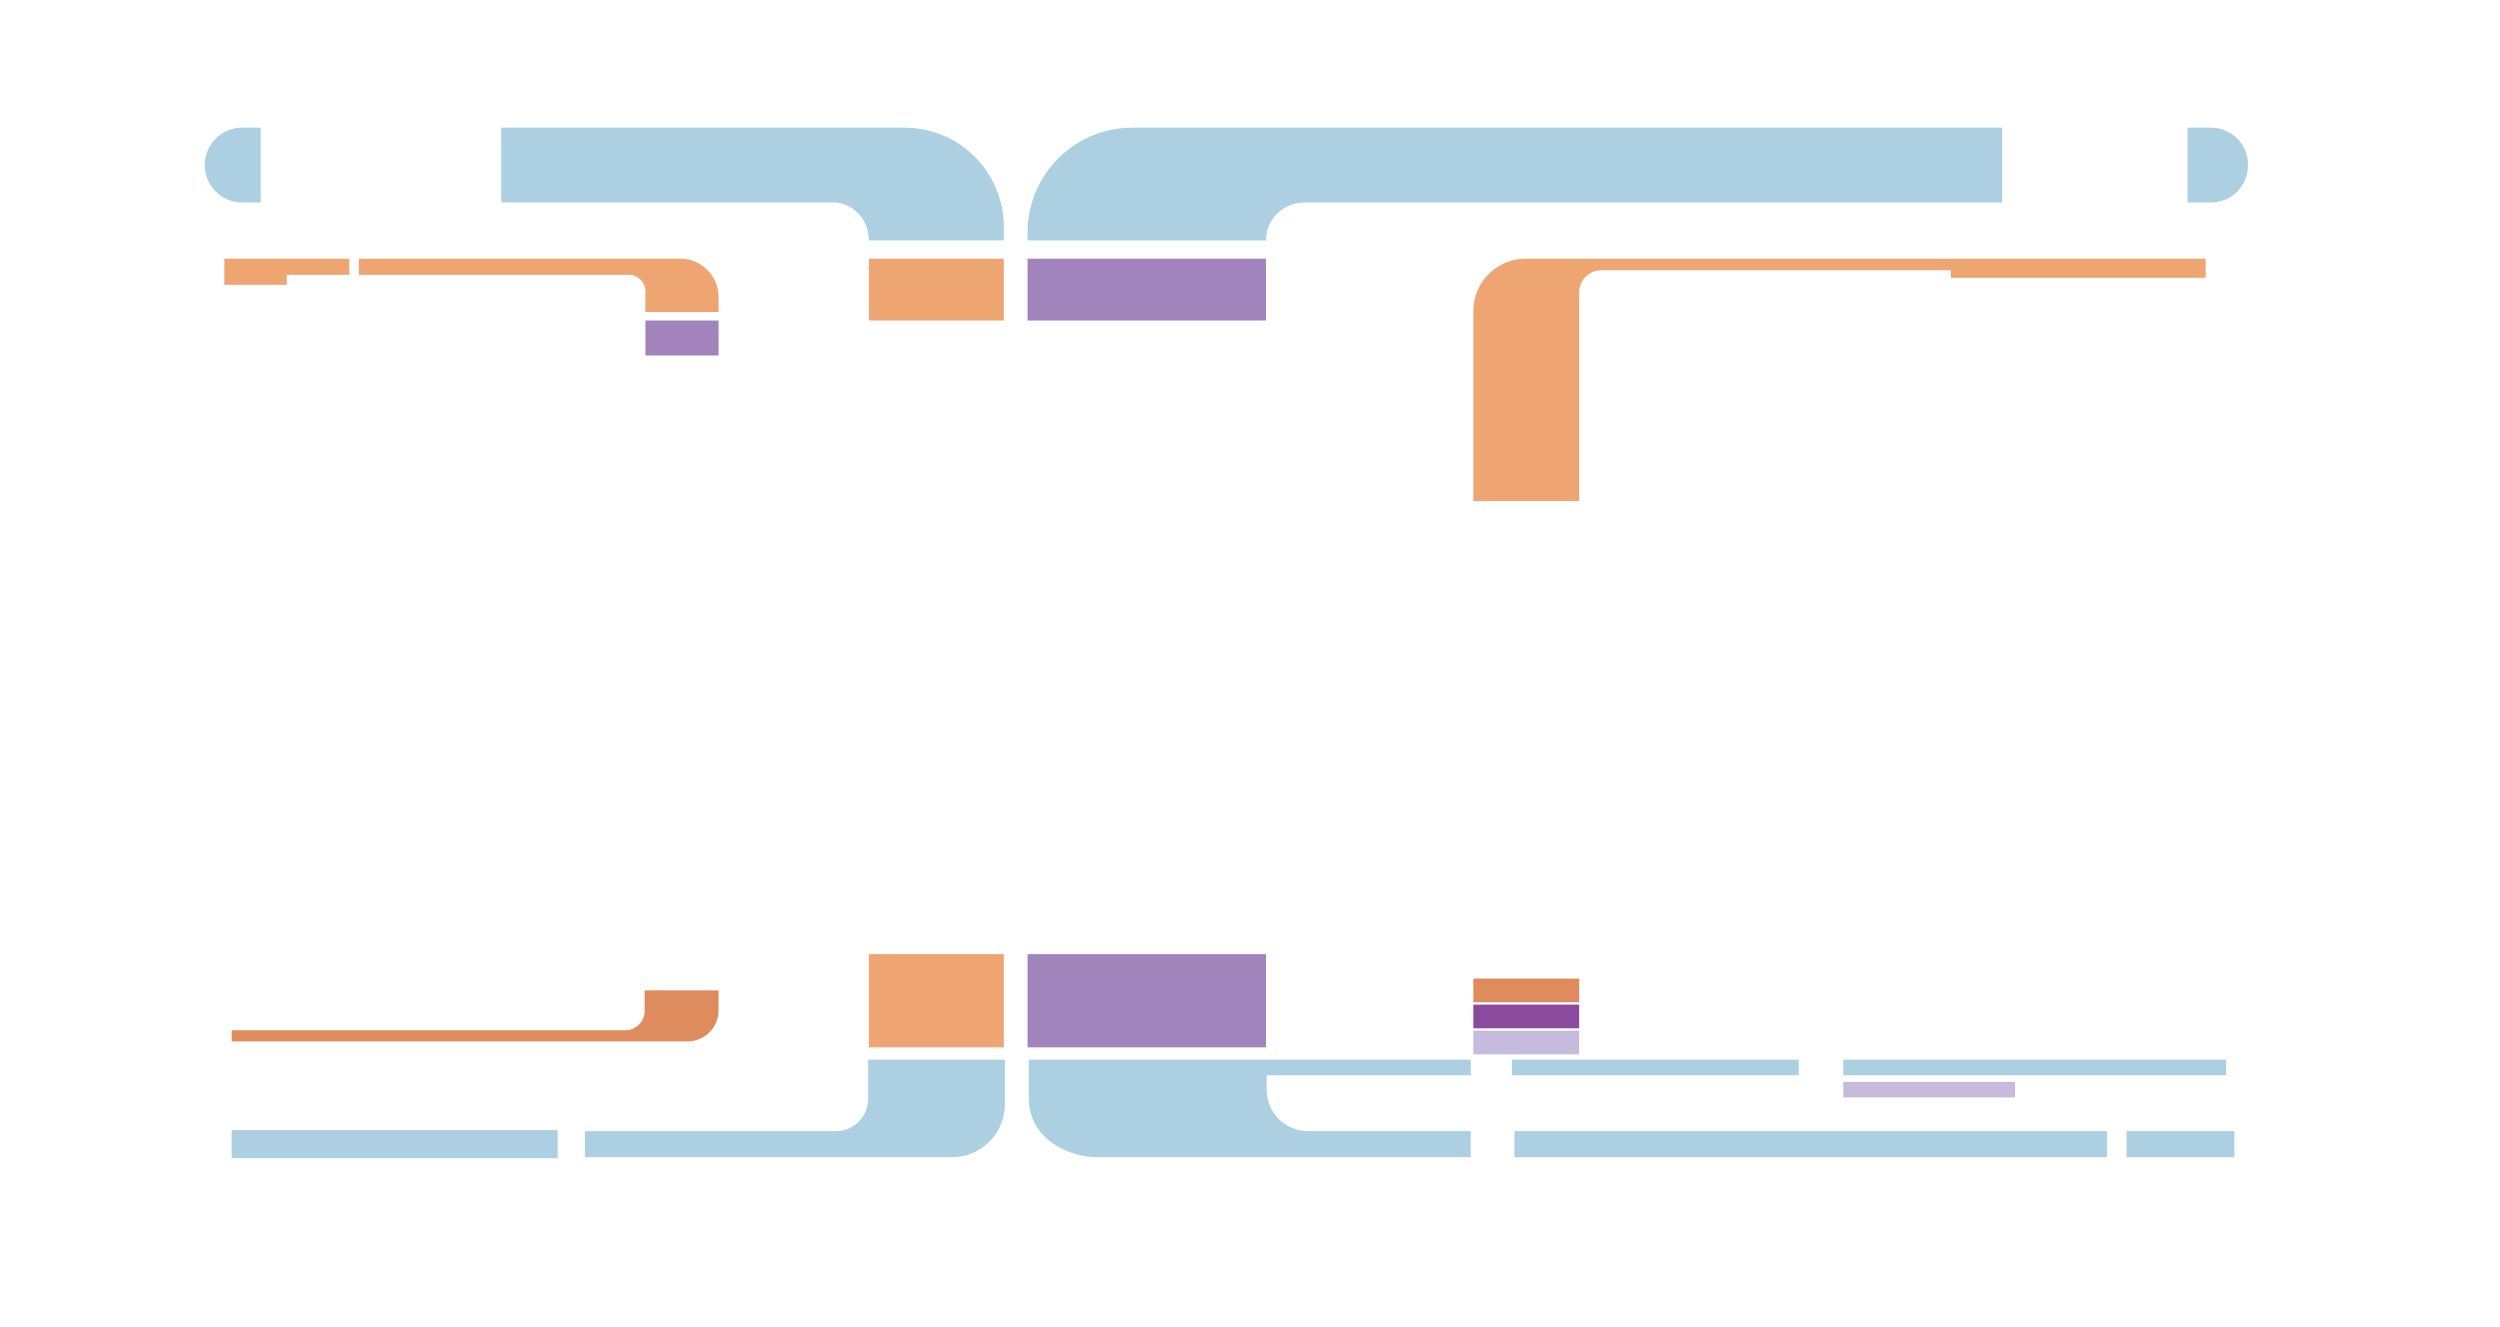
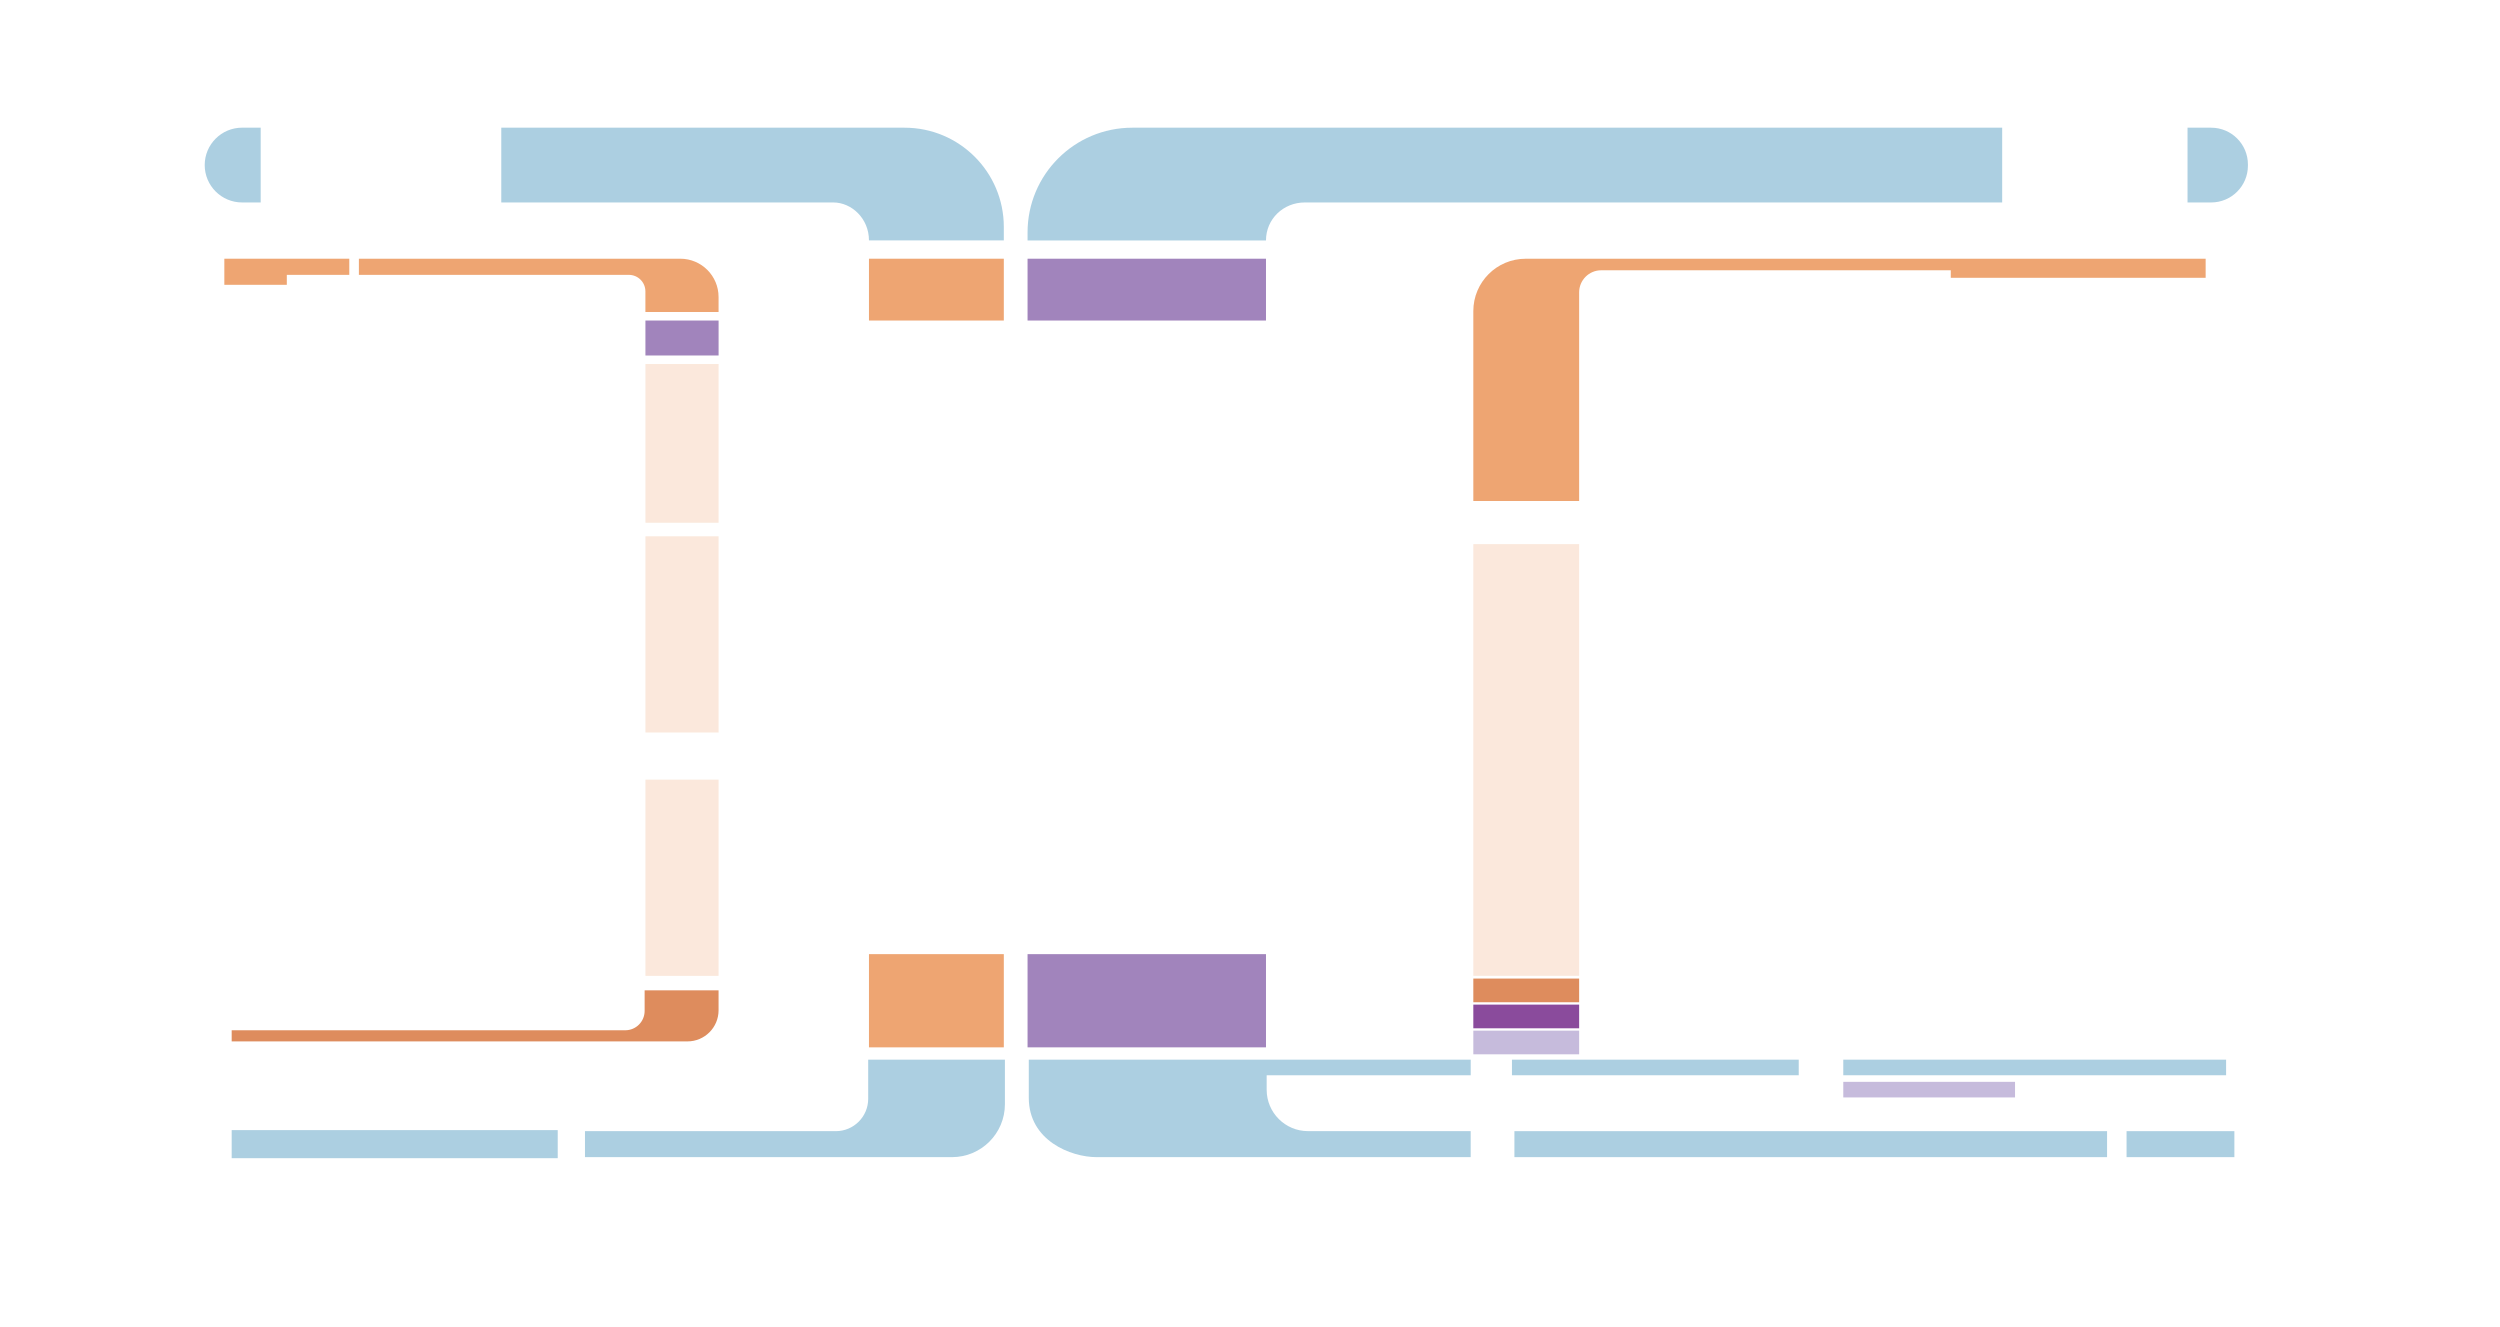
<svg xmlns="http://www.w3.org/2000/svg" viewBox="0 0 911.92 484" preserveAspectRatio="xMidYMid meet">
  <defs>
    <style>
      .st0 { fill: #a184bc; }
      .st1 { fill: #de8c5d; }
      .st2 { fill: #8a4b9c; }
      .st4 { fill: #c6bbdc; }
      .st6, .st7 { fill: #eea572; }
-       .st7 { display: none; opacity: .25; }
+       /* These were hidden construction-layer accents in the Illustrator
+          export. Keep their original 25% opacity, but render them as part of
+          the live framing so the full rail/sweep vocabulary is visible. */
+       .st7 { opacity: .25; }
      .st8 { fill: #accfe1; }
    </style>
  </defs>
  <g transform="translate(-6.54 -163.2)">
    <path class="st8" d="M736.87,209.78h-317.31c-21.1,0-38.2,17.1-38.2,38.2v2.93h86.97c0-7.82,6.34-13.86,14.16-13.86h254.38s0-27.27,0-27.27Z" />
    <path class="st8" d="M804.48,209.78h8.62c7.4,0,13.41,6.01,13.41,13.41v.45c0,7.4-6.01,13.41-13.41,13.41h-8.62v-27.27h0Z" />
    <rect class="st8" x="782.24" y="575.81" width="39.33" height="9.48" />
    <rect class="st8" x="558.95" y="575.81" width="216.18" height="9.48" />
    <rect class="st8" x="91.05" y="575.43" width="118.93" height="10.24" />
    <rect class="st8" x="558.05" y="549.73" width="104.61" height="5.69" />
    <rect class="st8" x="678.91" y="549.73" width="139.64" height="5.69" />
    <rect class="st4" x="678.91" y="557.82" width="62.65" height="5.69" />
    <path class="st8" d="M543,575.81v9.48h-136.43c-9.47,0-24.76-6.09-24.76-21.62v-13.94h161.2v5.69h-74.43v5.3c0,8.33,6.75,15.08,15.08,15.08h59.35Z" />
    <path class="st8" d="M189.39,209.78h147.11s0,0,0,0c20,0,36.2,16.21,36.2,36.2v4.92h-49.19c0-8.04-6.36-13.85-13.01-13.85h-121.11v-27.27Z" />
    <path class="st8" d="M94.85,209.78h6.78v27.27h-6.78c-7.53,0-13.64-6.11-13.64-13.64h0c0-7.53,6.11-13.64,13.64-13.64Z" />
    <path class="st8" d="M323.23,549.73v14.27c0,6.52-5.29,11.81-11.81,11.81h-91.5v9.48h133.87c10.66,0,19.31-8.64,19.31-19.31v-16.25h-49.87Z" />
    <rect class="st6" x="323.51" y="257.57" width="49.19" height="22.55" />
    <rect class="st6" x="323.51" y="511.24" width="49.19" height="34" />
    <rect class="st0" x="381.36" y="257.57" width="86.97" height="22.55" />
    <rect class="st0" x="381.36" y="511.24" width="86.97" height="34" />
    <g>
      <path class="st6" d="M543.96,345.95v-69.28c0-10.54,8.55-19.09,19.09-19.09h248.04v6.95h-92.97v-2.74h-127.51c-4.44,0-8.05,3.6-8.05,8.05v76.12h-38.6Z" />
      <rect class="st7" x="543.96" y="361.68" width="38.6" height="157.47" />
      <g>
        <rect class="st1" x="543.96" y="520.15" width="38.6" height="8.64" />
        <rect class="st2" x="543.96" y="529.65" width="38.6" height="8.64" />
        <rect class="st4" x="543.96" y="539.14" width="38.6" height="8.64" />
      </g>
    </g>
    <g>
      <path class="st6" d="M268.65,277h-26.69v-7.51c0-3.33-2.7-6.03-6.03-6.03h-98.48v-5.89h117.24c7.71,0,13.96,6.25,13.96,13.96v5.47Z" />
      <polygon class="st6" points="111.16 257.57 88.37 257.57 88.37 267.09 111.16 267.09 111.16 263.46 133.95 263.46 133.95 257.57 111.16 257.57" />
      <path class="st1" d="M91.05,539v4.07h166.25c6.27,0,11.35-5.08,11.35-11.35v-7.27h-26.97v7.5c0,3.9-3.16,7.06-7.06,7.06H91.05Z" />
      <rect class="st7" x="241.97" y="447.59" width="26.69" height="71.57" />
      <rect class="st0" x="241.97" y="280.12" width="26.69" height="12.75" />
      <rect class="st7" x="241.97" y="358.82" width="26.69" height="71.57" />
      <rect class="st7" x="241.97" y="295.98" width="26.69" height="57.9" />
    </g>
  </g>
</svg>
